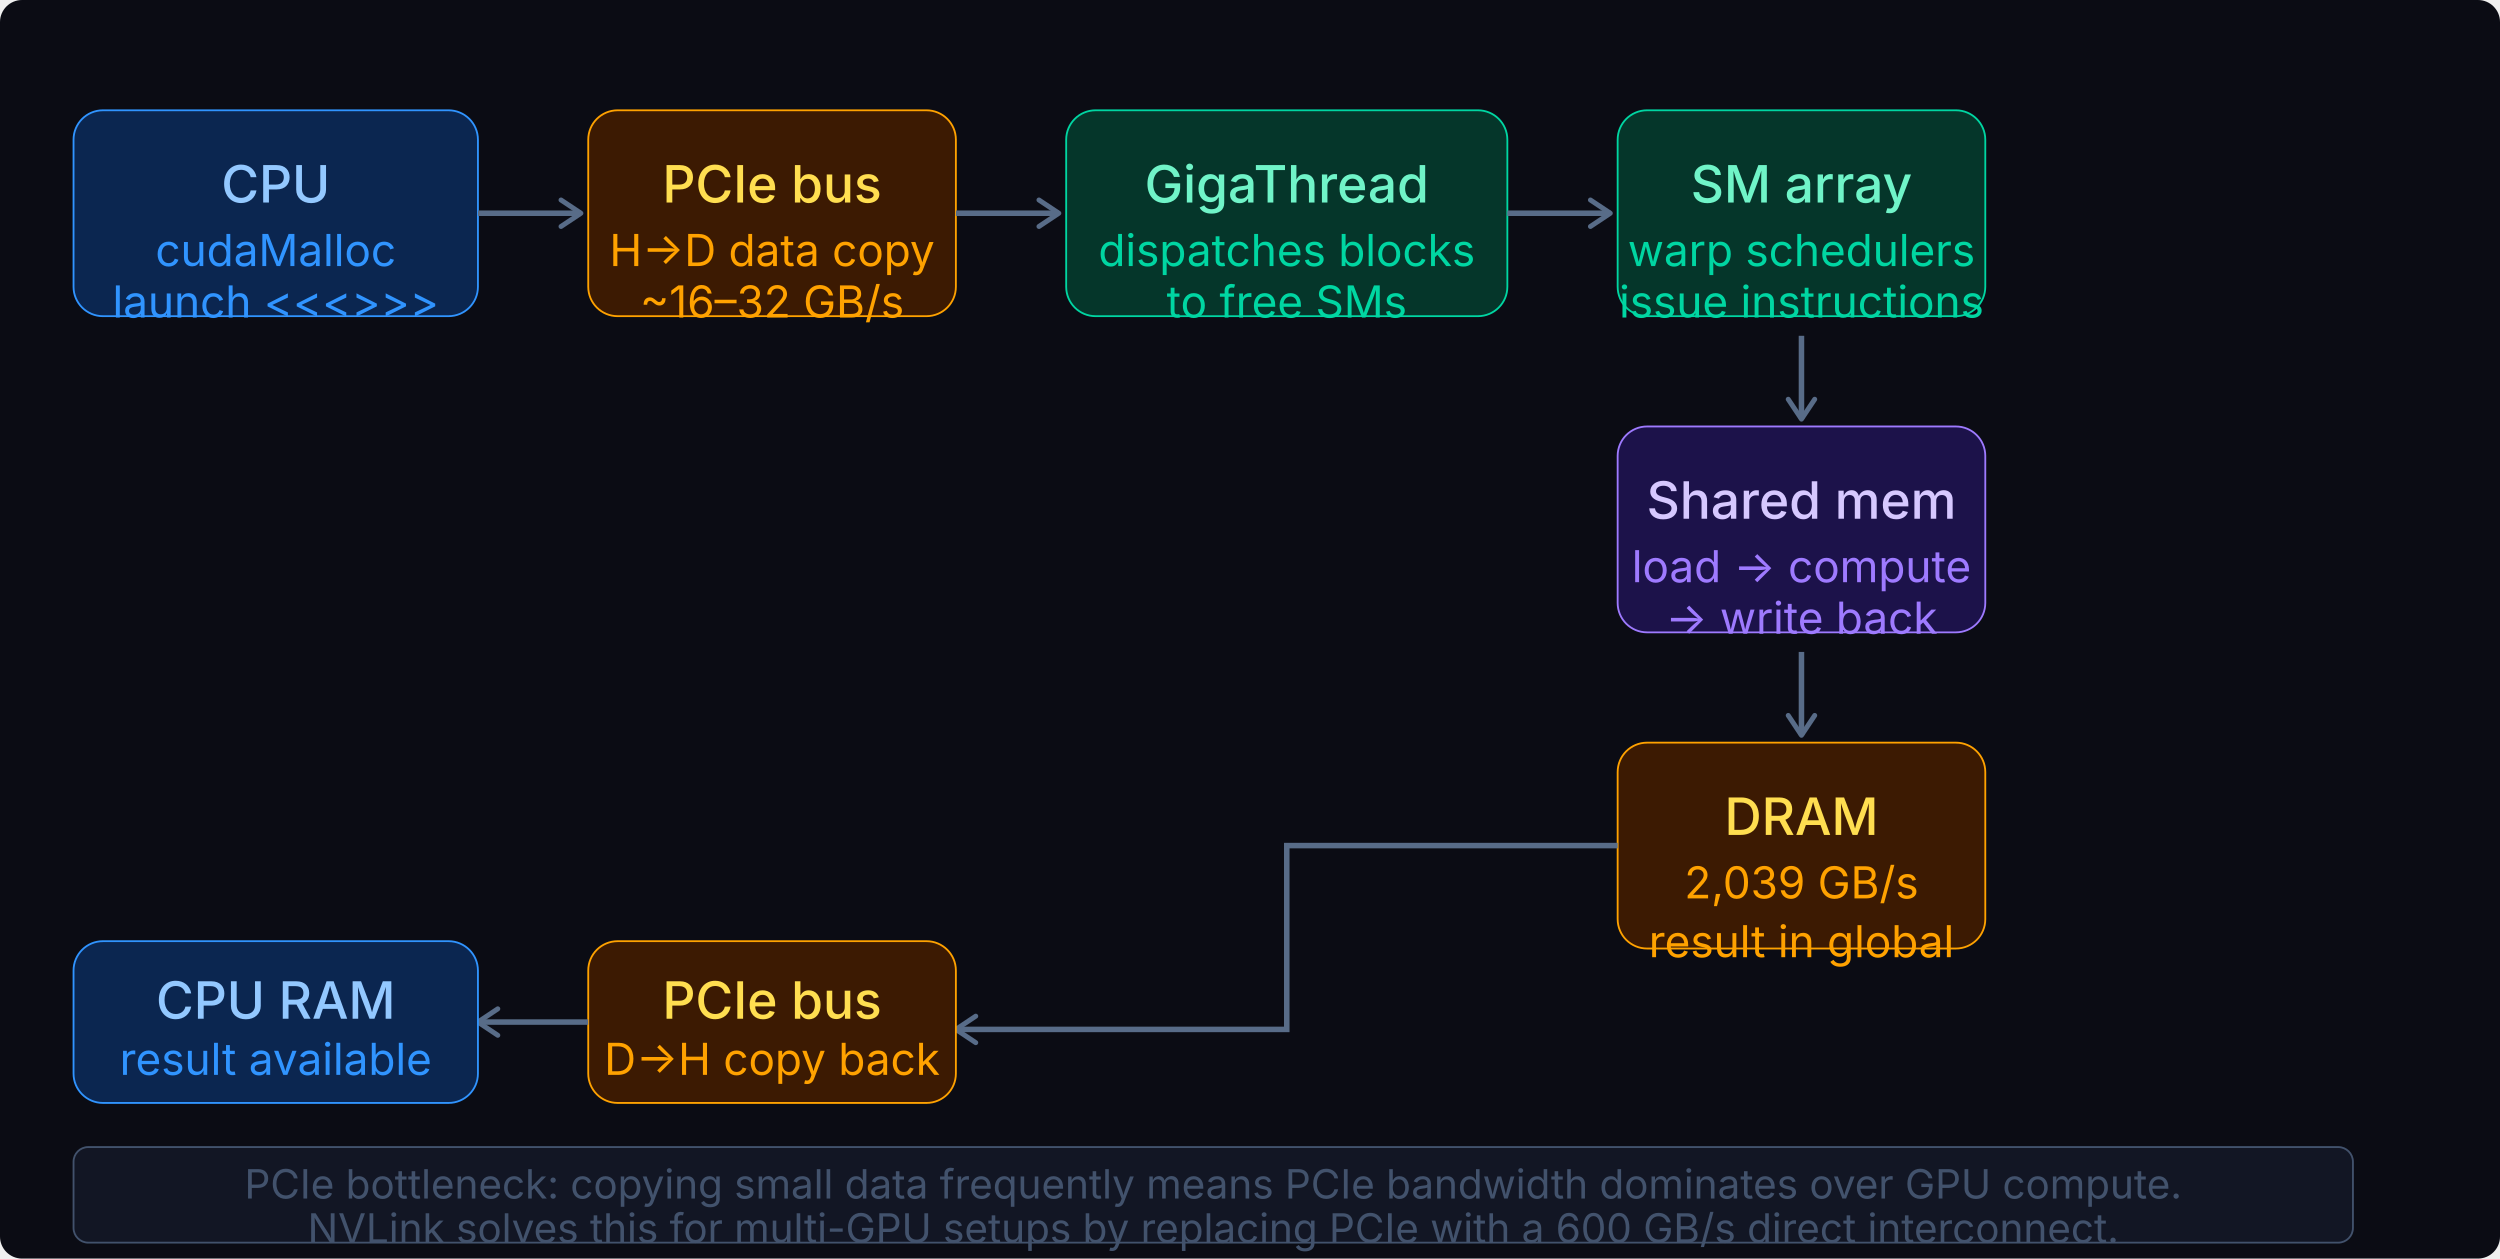
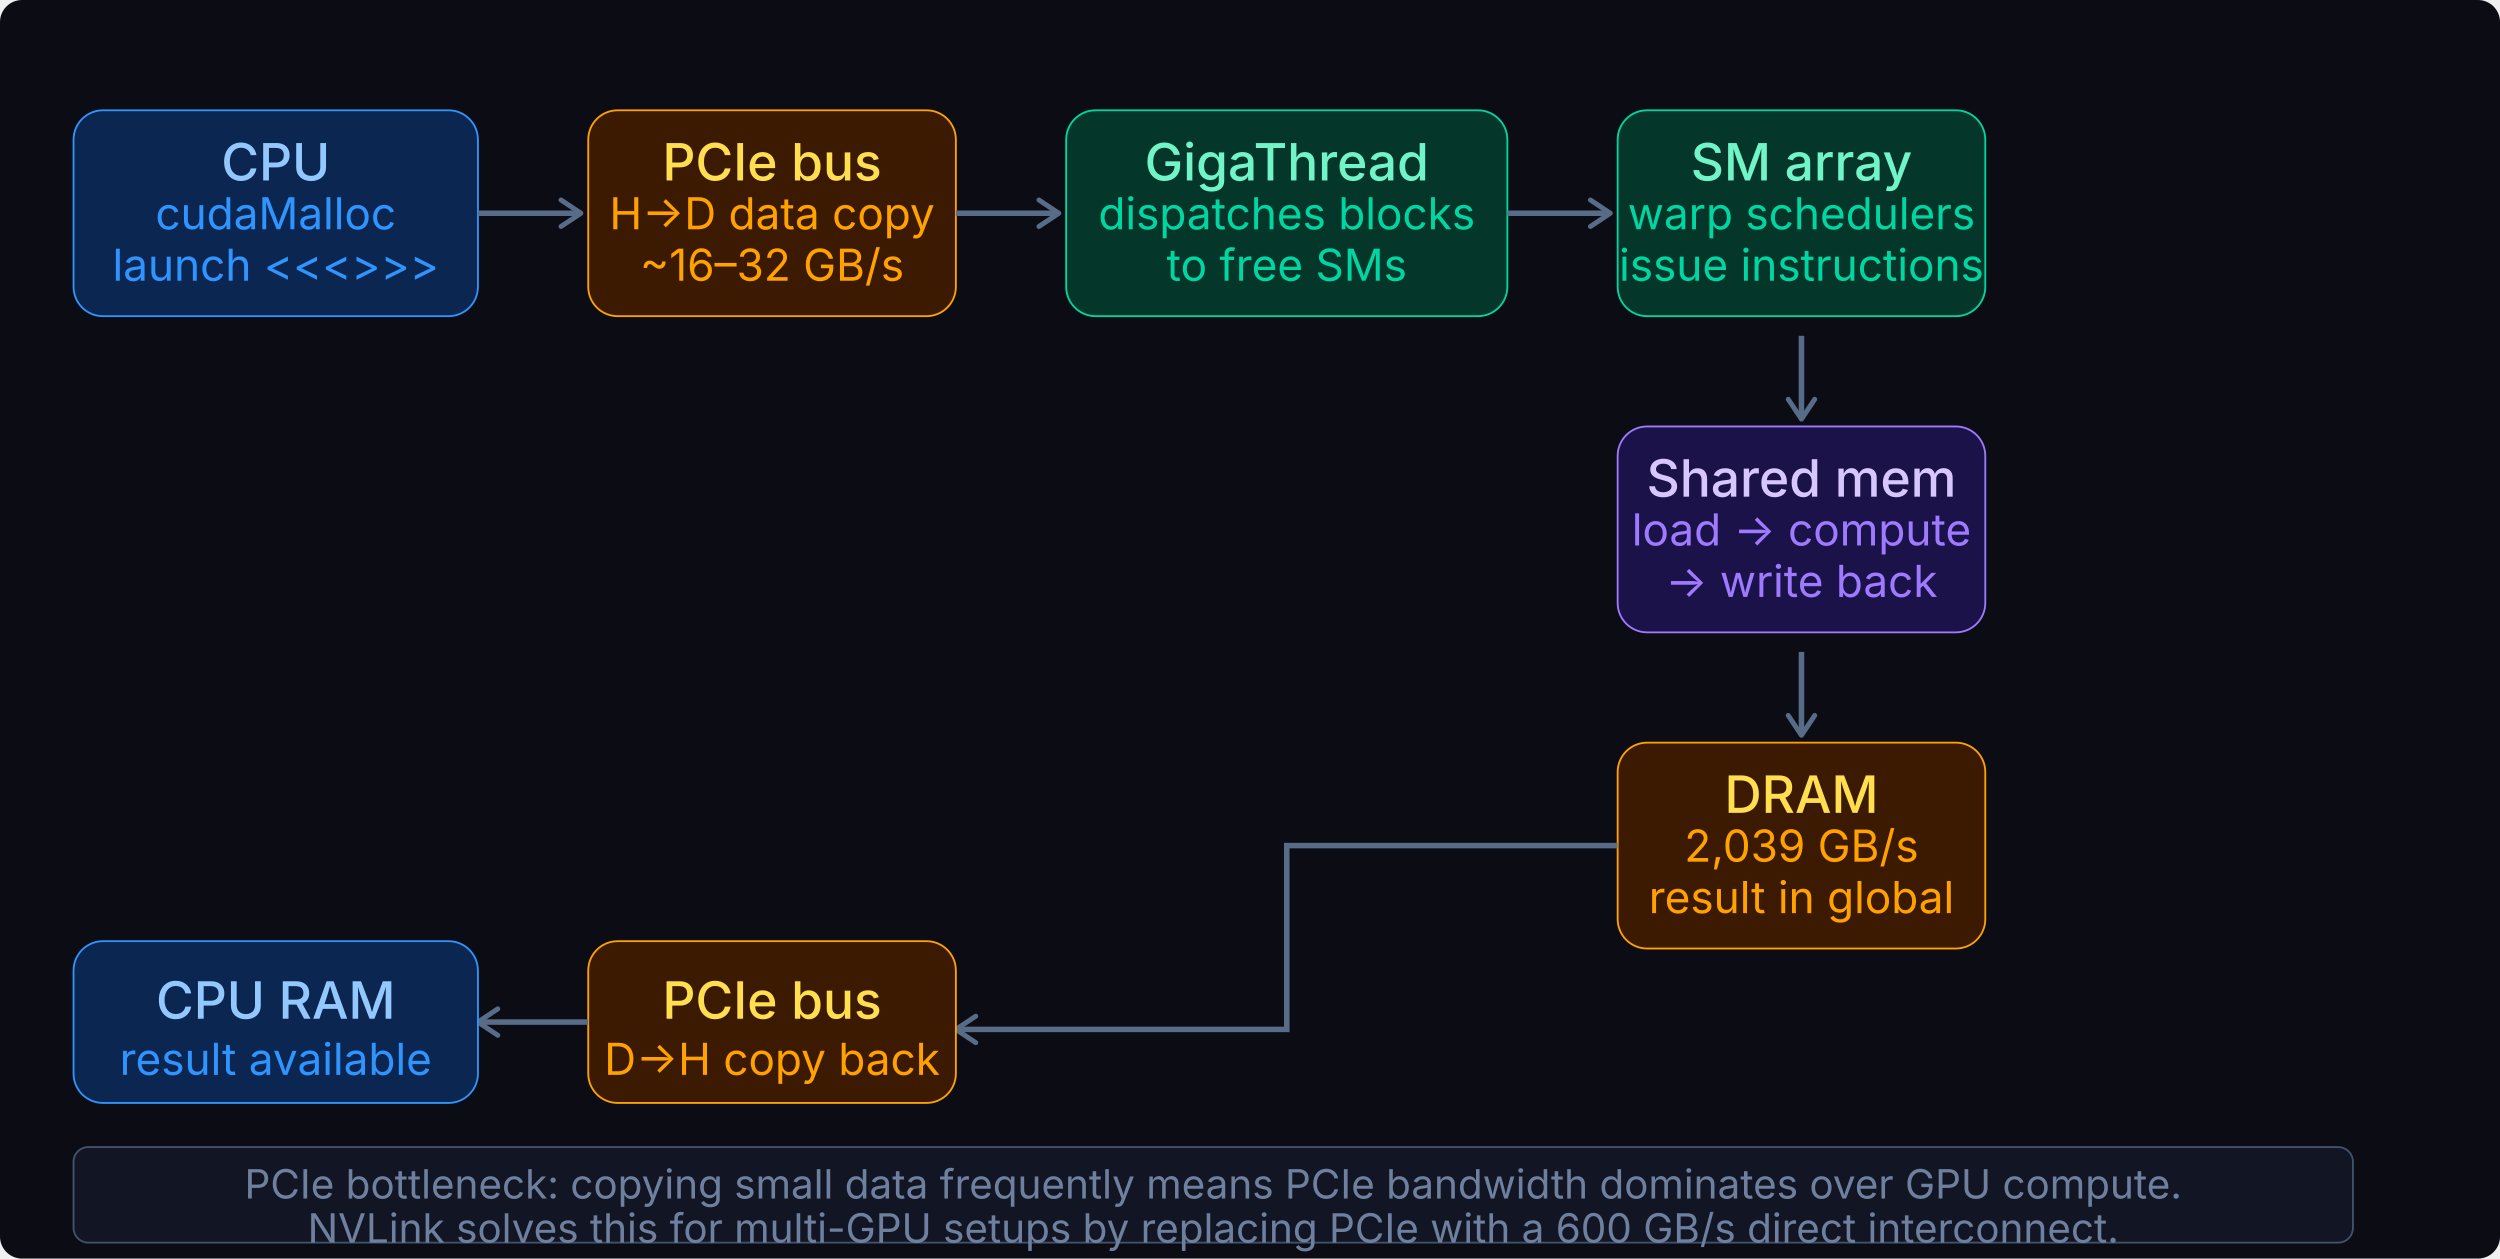
<svg xmlns="http://www.w3.org/2000/svg" width="100%" viewBox="0 0 680 342.33">
  <rect width="100%" height="100%" fill="#0b0c14" rx="6" />
  <defs>
    <marker id="arrow" viewBox="0 0 10 10" refX="8" refY="5" markerWidth="6" markerHeight="6" orient="auto-start-reverse">
      <path d="M2 1L8 5L2 9" fill="none" stroke="context-stroke" stroke-width="1.5" stroke-linecap="round" stroke-linejoin="round" />
    </marker>
    <mask id="imagine-text-gaps-rwero0" maskUnits="userSpaceOnUse">
      <rect x="0" y="0" width="680" height="342.33" fill="white" />
      <rect x="56.25" y="39.124" width="37.499" height="21.753" fill="black" rx="2" />
      <rect x="37.641" y="58.667" width="74.27" height="18.665" fill="black" rx="2" />
      <rect x="27.891" y="72.667" width="94.253" height="18.665" fill="black" rx="2" />
      <rect x="176.669" y="39.124" width="67.117" height="21.753" fill="black" rx="2" />
      <rect x="163.18" y="58.667" width="94.505" height="18.665" fill="black" rx="2" />
      <rect x="171.689" y="72.667" width="77.403" height="18.665" fill="black" rx="2" />
      <rect x="307.431" y="39.124" width="85.137" height="21.753" fill="black" rx="2" />
      <rect x="294.454" y="58.667" width="111.1" height="18.665" fill="black" rx="2" />
      <rect x="312.629" y="72.667" width="74.75" height="18.665" fill="black" rx="2" />
      <rect x="455.837" y="39.124" width="68.684" height="21.753" fill="black" rx="2" />
      <rect x="438.664" y="58.667" width="102.68" height="18.665" fill="black" rx="2" />
      <rect x="436.077" y="72.667" width="108.625" height="18.665" fill="black" rx="2" />
      <rect x="443.717" y="125.124" width="91.814" height="21.753" fill="black" rx="2" />
      <rect x="441.395" y="144.667" width="97.21" height="18.665" fill="black" rx="2" />
      <rect x="450.127" y="158.667" width="79.898" height="18.665" fill="black" rx="2" />
      <rect x="464.147" y="211.124" width="51.706" height="21.753" fill="black" rx="2" />
      <rect x="455.668" y="230.667" width="69.444" height="18.665" fill="black" rx="2" />
      <rect x="444.899" y="246.667" width="90.264" height="18.665" fill="black" rx="2" />
      <rect x="176.669" y="261.124" width="67.117" height="21.753" fill="black" rx="2" />
      <rect x="162.215" y="278.667" width="95.713" height="18.665" fill="black" rx="2" />
      <rect x="38.148" y="261.124" width="73.704" height="21.753" fill="black" rx="2" />
      <rect x="28.693" y="278.667" width="92.615" height="18.665" fill="black" rx="2" />
      <rect x="-47.144" y="315.667" width="754.288" height="18.665" fill="black" rx="2" />
    </mask>
  </defs>
  <g style="fill:rgb(0, 0, 0);stroke:none;color:rgb(255, 255, 255);stroke-width:1px;stroke-linecap:butt;stroke-linejoin:miter;opacity:1;font-family:&quot;Anthropic Sans&quot;, -apple-system, BlinkMacSystemFont, &quot;Segoe UI&quot;, sans-serif;font-size:16px;font-weight:400;text-anchor:start;dominant-baseline:auto">
    <rect x="20" y="30" width="110" height="56" rx="8" stroke-width="0.5" style="fill:rgb(11, 38, 80);stroke:rgb(48, 148, 255);color:rgb(255, 255, 255);stroke-width:0.5px;stroke-linecap:butt;stroke-linejoin:miter;opacity:1;font-family:&quot;Anthropic Sans&quot;, -apple-system, BlinkMacSystemFont, &quot;Segoe UI&quot;, sans-serif;font-size:16px;font-weight:400;text-anchor:start;dominant-baseline:auto" />
-     <text x="75" y="50" text-anchor="middle" dominant-baseline="central" style="fill:rgb(147, 200, 255);stroke:none;color:rgb(255, 255, 255);stroke-width:1px;stroke-linecap:butt;stroke-linejoin:miter;opacity:1;font-family:&quot;Anthropic Sans&quot;, -apple-system, BlinkMacSystemFont, &quot;Segoe UI&quot;, sans-serif;font-size:14px;font-weight:500;text-anchor:middle;dominant-baseline:central">CPU</text>
-     <text x="75" y="68" text-anchor="middle" dominant-baseline="central" style="fill:rgb(48, 148, 255);stroke:none;color:rgb(255, 255, 255);stroke-width:1px;stroke-linecap:butt;stroke-linejoin:miter;opacity:1;font-family:&quot;Anthropic Sans&quot;, -apple-system, BlinkMacSystemFont, &quot;Segoe UI&quot;, sans-serif;font-size:12px;font-weight:400;text-anchor:middle;dominant-baseline:central">cudaMalloc</text>
-     <text x="75" y="82" text-anchor="middle" dominant-baseline="central" style="fill:rgb(48, 148, 255);stroke:none;color:rgb(255, 255, 255);stroke-width:1px;stroke-linecap:butt;stroke-linejoin:miter;opacity:1;font-family:&quot;Anthropic Sans&quot;, -apple-system, BlinkMacSystemFont, &quot;Segoe UI&quot;, sans-serif;font-size:12px;font-weight:400;text-anchor:middle;dominant-baseline:central">launch &lt;&lt;&lt;&gt;&gt;&gt;</text>
+     <text x="75" y="44" text-anchor="middle" dominant-baseline="central" style="fill:rgb(147, 200, 255);stroke:none;color:rgb(255, 255, 255);stroke-width:1px;stroke-linecap:butt;stroke-linejoin:miter;opacity:1;font-family:&quot;Anthropic Sans&quot;, -apple-system, BlinkMacSystemFont, &quot;Segoe UI&quot;, sans-serif;font-size:14px;font-weight:500;text-anchor:middle;dominant-baseline:central">CPU</text>
+     <text x="75" y="58" text-anchor="middle" dominant-baseline="central" style="fill:rgb(48, 148, 255);stroke:none;color:rgb(255, 255, 255);stroke-width:1px;stroke-linecap:butt;stroke-linejoin:miter;opacity:1;font-family:&quot;Anthropic Sans&quot;, -apple-system, BlinkMacSystemFont, &quot;Segoe UI&quot;, sans-serif;font-size:12px;font-weight:400;text-anchor:middle;dominant-baseline:central">cudaMalloc</text>
+     <text x="75" y="72" text-anchor="middle" dominant-baseline="central" style="fill:rgb(48, 148, 255);stroke:none;color:rgb(255, 255, 255);stroke-width:1px;stroke-linecap:butt;stroke-linejoin:miter;opacity:1;font-family:&quot;Anthropic Sans&quot;, -apple-system, BlinkMacSystemFont, &quot;Segoe UI&quot;, sans-serif;font-size:12px;font-weight:400;text-anchor:middle;dominant-baseline:central">launch &lt;&lt;&lt;&gt;&gt;&gt;</text>
  </g>
  <line x1="130" y1="58" x2="158" y2="58" marker-end="url(#arrow)" style="fill:none;stroke:rgb(88, 108, 136);color:rgb(255, 255, 255);stroke-width:1.5px;stroke-linecap:butt;stroke-linejoin:miter;opacity:1;font-family:&quot;Anthropic Sans&quot;, -apple-system, BlinkMacSystemFont, &quot;Segoe UI&quot;, sans-serif;font-size:16px;font-weight:400;text-anchor:start;dominant-baseline:auto" />
  <g style="fill:rgb(0, 0, 0);stroke:none;color:rgb(255, 255, 255);stroke-width:1px;stroke-linecap:butt;stroke-linejoin:miter;opacity:1;font-family:&quot;Anthropic Sans&quot;, -apple-system, BlinkMacSystemFont, &quot;Segoe UI&quot;, sans-serif;font-size:16px;font-weight:400;text-anchor:start;dominant-baseline:auto">
    <rect x="160" y="30" width="100" height="56" rx="8" stroke-width="0.5" style="fill:rgb(60, 26, 2);stroke:rgb(255, 162, 0);color:rgb(255, 255, 255);stroke-width:0.5px;stroke-linecap:butt;stroke-linejoin:miter;opacity:1;font-family:&quot;Anthropic Sans&quot;, -apple-system, BlinkMacSystemFont, &quot;Segoe UI&quot;, sans-serif;font-size:16px;font-weight:400;text-anchor:start;dominant-baseline:auto" />
-     <text x="210" y="50" text-anchor="middle" dominant-baseline="central" style="fill:rgb(255, 222, 80);stroke:none;color:rgb(255, 255, 255);stroke-width:1px;stroke-linecap:butt;stroke-linejoin:miter;opacity:1;font-family:&quot;Anthropic Sans&quot;, -apple-system, BlinkMacSystemFont, &quot;Segoe UI&quot;, sans-serif;font-size:14px;font-weight:500;text-anchor:middle;dominant-baseline:central">PCIe bus</text>
-     <text x="210" y="68" text-anchor="middle" dominant-baseline="central" style="fill:rgb(255, 162, 0);stroke:none;color:rgb(255, 255, 255);stroke-width:1px;stroke-linecap:butt;stroke-linejoin:miter;opacity:1;font-family:&quot;Anthropic Sans&quot;, -apple-system, BlinkMacSystemFont, &quot;Segoe UI&quot;, sans-serif;font-size:12px;font-weight:400;text-anchor:middle;dominant-baseline:central">H→D data copy</text>
-     <text x="210" y="82" text-anchor="middle" dominant-baseline="central" style="fill:rgb(255, 162, 0);stroke:none;color:rgb(255, 255, 255);stroke-width:1px;stroke-linecap:butt;stroke-linejoin:miter;opacity:1;font-family:&quot;Anthropic Sans&quot;, -apple-system, BlinkMacSystemFont, &quot;Segoe UI&quot;, sans-serif;font-size:12px;font-weight:400;text-anchor:middle;dominant-baseline:central">~16–32 GB/s</text>
+     <text x="210" y="44" text-anchor="middle" dominant-baseline="central" style="fill:rgb(255, 222, 80);stroke:none;color:rgb(255, 255, 255);stroke-width:1px;stroke-linecap:butt;stroke-linejoin:miter;opacity:1;font-family:&quot;Anthropic Sans&quot;, -apple-system, BlinkMacSystemFont, &quot;Segoe UI&quot;, sans-serif;font-size:14px;font-weight:500;text-anchor:middle;dominant-baseline:central">PCIe bus</text>
+     <text x="210" y="58" text-anchor="middle" dominant-baseline="central" style="fill:rgb(255, 162, 0);stroke:none;color:rgb(255, 255, 255);stroke-width:1px;stroke-linecap:butt;stroke-linejoin:miter;opacity:1;font-family:&quot;Anthropic Sans&quot;, -apple-system, BlinkMacSystemFont, &quot;Segoe UI&quot;, sans-serif;font-size:12px;font-weight:400;text-anchor:middle;dominant-baseline:central">H→D data copy</text>
+     <text x="210" y="72" text-anchor="middle" dominant-baseline="central" style="fill:rgb(255, 162, 0);stroke:none;color:rgb(255, 255, 255);stroke-width:1px;stroke-linecap:butt;stroke-linejoin:miter;opacity:1;font-family:&quot;Anthropic Sans&quot;, -apple-system, BlinkMacSystemFont, &quot;Segoe UI&quot;, sans-serif;font-size:12px;font-weight:400;text-anchor:middle;dominant-baseline:central">~16–32 GB/s</text>
  </g>
  <line x1="260" y1="58" x2="288" y2="58" marker-end="url(#arrow)" style="fill:none;stroke:rgb(88, 108, 136);color:rgb(255, 255, 255);stroke-width:1.5px;stroke-linecap:butt;stroke-linejoin:miter;opacity:1;font-family:&quot;Anthropic Sans&quot;, -apple-system, BlinkMacSystemFont, &quot;Segoe UI&quot;, sans-serif;font-size:16px;font-weight:400;text-anchor:start;dominant-baseline:auto" />
  <g style="fill:rgb(0, 0, 0);stroke:none;color:rgb(255, 255, 255);stroke-width:1px;stroke-linecap:butt;stroke-linejoin:miter;opacity:1;font-family:&quot;Anthropic Sans&quot;, -apple-system, BlinkMacSystemFont, &quot;Segoe UI&quot;, sans-serif;font-size:16px;font-weight:400;text-anchor:start;dominant-baseline:auto">
    <rect x="290" y="30" width="120" height="56" rx="8" stroke-width="0.5" style="fill:rgb(5, 54, 42);stroke:rgb(0, 214, 162);color:rgb(255, 255, 255);stroke-width:0.5px;stroke-linecap:butt;stroke-linejoin:miter;opacity:1;font-family:&quot;Anthropic Sans&quot;, -apple-system, BlinkMacSystemFont, &quot;Segoe UI&quot;, sans-serif;font-size:16px;font-weight:400;text-anchor:start;dominant-baseline:auto" />
-     <text x="350" y="50" text-anchor="middle" dominant-baseline="central" style="fill:rgb(112, 244, 200);stroke:none;color:rgb(255, 255, 255);stroke-width:1px;stroke-linecap:butt;stroke-linejoin:miter;opacity:1;font-family:&quot;Anthropic Sans&quot;, -apple-system, BlinkMacSystemFont, &quot;Segoe UI&quot;, sans-serif;font-size:14px;font-weight:500;text-anchor:middle;dominant-baseline:central">GigaThread</text>
-     <text x="350" y="68" text-anchor="middle" dominant-baseline="central" style="fill:rgb(0, 214, 162);stroke:none;color:rgb(255, 255, 255);stroke-width:1px;stroke-linecap:butt;stroke-linejoin:miter;opacity:1;font-family:&quot;Anthropic Sans&quot;, -apple-system, BlinkMacSystemFont, &quot;Segoe UI&quot;, sans-serif;font-size:12px;font-weight:400;text-anchor:middle;dominant-baseline:central">dispatches blocks</text>
-     <text x="350" y="82" text-anchor="middle" dominant-baseline="central" style="fill:rgb(0, 214, 162);stroke:none;color:rgb(255, 255, 255);stroke-width:1px;stroke-linecap:butt;stroke-linejoin:miter;opacity:1;font-family:&quot;Anthropic Sans&quot;, -apple-system, BlinkMacSystemFont, &quot;Segoe UI&quot;, sans-serif;font-size:12px;font-weight:400;text-anchor:middle;dominant-baseline:central">to free SMs</text>
+     <text x="350" y="44" text-anchor="middle" dominant-baseline="central" style="fill:rgb(112, 244, 200);stroke:none;color:rgb(255, 255, 255);stroke-width:1px;stroke-linecap:butt;stroke-linejoin:miter;opacity:1;font-family:&quot;Anthropic Sans&quot;, -apple-system, BlinkMacSystemFont, &quot;Segoe UI&quot;, sans-serif;font-size:14px;font-weight:500;text-anchor:middle;dominant-baseline:central">GigaThread</text>
+     <text x="350" y="58" text-anchor="middle" dominant-baseline="central" style="fill:rgb(0, 214, 162);stroke:none;color:rgb(255, 255, 255);stroke-width:1px;stroke-linecap:butt;stroke-linejoin:miter;opacity:1;font-family:&quot;Anthropic Sans&quot;, -apple-system, BlinkMacSystemFont, &quot;Segoe UI&quot;, sans-serif;font-size:12px;font-weight:400;text-anchor:middle;dominant-baseline:central">dispatches blocks</text>
+     <text x="350" y="72" text-anchor="middle" dominant-baseline="central" style="fill:rgb(0, 214, 162);stroke:none;color:rgb(255, 255, 255);stroke-width:1px;stroke-linecap:butt;stroke-linejoin:miter;opacity:1;font-family:&quot;Anthropic Sans&quot;, -apple-system, BlinkMacSystemFont, &quot;Segoe UI&quot;, sans-serif;font-size:12px;font-weight:400;text-anchor:middle;dominant-baseline:central">to free SMs</text>
  </g>
  <line x1="410" y1="58" x2="438" y2="58" marker-end="url(#arrow)" style="fill:none;stroke:rgb(88, 108, 136);color:rgb(255, 255, 255);stroke-width:1.5px;stroke-linecap:butt;stroke-linejoin:miter;opacity:1;font-family:&quot;Anthropic Sans&quot;, -apple-system, BlinkMacSystemFont, &quot;Segoe UI&quot;, sans-serif;font-size:16px;font-weight:400;text-anchor:start;dominant-baseline:auto" />
  <g style="fill:rgb(0, 0, 0);stroke:none;color:rgb(255, 255, 255);stroke-width:1px;stroke-linecap:butt;stroke-linejoin:miter;opacity:1;font-family:&quot;Anthropic Sans&quot;, -apple-system, BlinkMacSystemFont, &quot;Segoe UI&quot;, sans-serif;font-size:16px;font-weight:400;text-anchor:start;dominant-baseline:auto">
    <rect x="440" y="30" width="100" height="56" rx="8" stroke-width="0.5" style="fill:rgb(5, 54, 42);stroke:rgb(0, 214, 162);color:rgb(255, 255, 255);stroke-width:0.5px;stroke-linecap:butt;stroke-linejoin:miter;opacity:1;font-family:&quot;Anthropic Sans&quot;, -apple-system, BlinkMacSystemFont, &quot;Segoe UI&quot;, sans-serif;font-size:16px;font-weight:400;text-anchor:start;dominant-baseline:auto" />
-     <text x="490" y="50" text-anchor="middle" dominant-baseline="central" style="fill:rgb(112, 244, 200);stroke:none;color:rgb(255, 255, 255);stroke-width:1px;stroke-linecap:butt;stroke-linejoin:miter;opacity:1;font-family:&quot;Anthropic Sans&quot;, -apple-system, BlinkMacSystemFont, &quot;Segoe UI&quot;, sans-serif;font-size:14px;font-weight:500;text-anchor:middle;dominant-baseline:central">SM array</text>
-     <text x="490" y="68" text-anchor="middle" dominant-baseline="central" style="fill:rgb(0, 214, 162);stroke:none;color:rgb(255, 255, 255);stroke-width:1px;stroke-linecap:butt;stroke-linejoin:miter;opacity:1;font-family:&quot;Anthropic Sans&quot;, -apple-system, BlinkMacSystemFont, &quot;Segoe UI&quot;, sans-serif;font-size:12px;font-weight:400;text-anchor:middle;dominant-baseline:central">warp schedulers</text>
-     <text x="490" y="82" text-anchor="middle" dominant-baseline="central" style="fill:rgb(0, 214, 162);stroke:none;color:rgb(255, 255, 255);stroke-width:1px;stroke-linecap:butt;stroke-linejoin:miter;opacity:1;font-family:&quot;Anthropic Sans&quot;, -apple-system, BlinkMacSystemFont, &quot;Segoe UI&quot;, sans-serif;font-size:12px;font-weight:400;text-anchor:middle;dominant-baseline:central">issue instructions</text>
+     <text x="490" y="44" text-anchor="middle" dominant-baseline="central" style="fill:rgb(112, 244, 200);stroke:none;color:rgb(255, 255, 255);stroke-width:1px;stroke-linecap:butt;stroke-linejoin:miter;opacity:1;font-family:&quot;Anthropic Sans&quot;, -apple-system, BlinkMacSystemFont, &quot;Segoe UI&quot;, sans-serif;font-size:14px;font-weight:500;text-anchor:middle;dominant-baseline:central">SM array</text>
+     <text x="490" y="58" text-anchor="middle" dominant-baseline="central" style="fill:rgb(0, 214, 162);stroke:none;color:rgb(255, 255, 255);stroke-width:1px;stroke-linecap:butt;stroke-linejoin:miter;opacity:1;font-family:&quot;Anthropic Sans&quot;, -apple-system, BlinkMacSystemFont, &quot;Segoe UI&quot;, sans-serif;font-size:12px;font-weight:400;text-anchor:middle;dominant-baseline:central">warp schedulers</text>
+     <text x="490" y="72" text-anchor="middle" dominant-baseline="central" style="fill:rgb(0, 214, 162);stroke:none;color:rgb(255, 255, 255);stroke-width:1px;stroke-linecap:butt;stroke-linejoin:miter;opacity:1;font-family:&quot;Anthropic Sans&quot;, -apple-system, BlinkMacSystemFont, &quot;Segoe UI&quot;, sans-serif;font-size:12px;font-weight:400;text-anchor:middle;dominant-baseline:central">issue instructions</text>
  </g>
  <line x1="490" y1="86" x2="490" y2="114" marker-end="url(#arrow)" mask="url(#imagine-text-gaps-rwero0)" style="fill:none;stroke:rgb(88, 108, 136);color:rgb(255, 255, 255);stroke-width:1.5px;stroke-linecap:butt;stroke-linejoin:miter;opacity:1;font-family:&quot;Anthropic Sans&quot;, -apple-system, BlinkMacSystemFont, &quot;Segoe UI&quot;, sans-serif;font-size:16px;font-weight:400;text-anchor:start;dominant-baseline:auto" />
  <g style="fill:rgb(0, 0, 0);stroke:none;color:rgb(255, 255, 255);stroke-width:1px;stroke-linecap:butt;stroke-linejoin:miter;opacity:1;font-family:&quot;Anthropic Sans&quot;, -apple-system, BlinkMacSystemFont, &quot;Segoe UI&quot;, sans-serif;font-size:16px;font-weight:400;text-anchor:start;dominant-baseline:auto">
    <rect x="440" y="116" width="100" height="56" rx="8" stroke-width="0.5" style="fill:rgb(28, 18, 74);stroke:rgb(158, 122, 255);color:rgb(255, 255, 255);stroke-width:0.5px;stroke-linecap:butt;stroke-linejoin:miter;opacity:1;font-family:&quot;Anthropic Sans&quot;, -apple-system, BlinkMacSystemFont, &quot;Segoe UI&quot;, sans-serif;font-size:16px;font-weight:400;text-anchor:start;dominant-baseline:auto" />
-     <text x="490" y="136" text-anchor="middle" dominant-baseline="central" style="fill:rgb(214, 200, 255);stroke:none;color:rgb(255, 255, 255);stroke-width:1px;stroke-linecap:butt;stroke-linejoin:miter;opacity:1;font-family:&quot;Anthropic Sans&quot;, -apple-system, BlinkMacSystemFont, &quot;Segoe UI&quot;, sans-serif;font-size:14px;font-weight:500;text-anchor:middle;dominant-baseline:central">Shared mem</text>
-     <text x="490" y="154" text-anchor="middle" dominant-baseline="central" style="fill:rgb(158, 122, 255);stroke:none;color:rgb(255, 255, 255);stroke-width:1px;stroke-linecap:butt;stroke-linejoin:miter;opacity:1;font-family:&quot;Anthropic Sans&quot;, -apple-system, BlinkMacSystemFont, &quot;Segoe UI&quot;, sans-serif;font-size:12px;font-weight:400;text-anchor:middle;dominant-baseline:central">load → compute</text>
-     <text x="490" y="168" text-anchor="middle" dominant-baseline="central" style="fill:rgb(158, 122, 255);stroke:none;color:rgb(255, 255, 255);stroke-width:1px;stroke-linecap:butt;stroke-linejoin:miter;opacity:1;font-family:&quot;Anthropic Sans&quot;, -apple-system, BlinkMacSystemFont, &quot;Segoe UI&quot;, sans-serif;font-size:12px;font-weight:400;text-anchor:middle;dominant-baseline:central">→ write back</text>
+     <text x="490" y="130" text-anchor="middle" dominant-baseline="central" style="fill:rgb(214, 200, 255);stroke:none;color:rgb(255, 255, 255);stroke-width:1px;stroke-linecap:butt;stroke-linejoin:miter;opacity:1;font-family:&quot;Anthropic Sans&quot;, -apple-system, BlinkMacSystemFont, &quot;Segoe UI&quot;, sans-serif;font-size:14px;font-weight:500;text-anchor:middle;dominant-baseline:central">Shared mem</text>
+     <text x="490" y="144" text-anchor="middle" dominant-baseline="central" style="fill:rgb(158, 122, 255);stroke:none;color:rgb(255, 255, 255);stroke-width:1px;stroke-linecap:butt;stroke-linejoin:miter;opacity:1;font-family:&quot;Anthropic Sans&quot;, -apple-system, BlinkMacSystemFont, &quot;Segoe UI&quot;, sans-serif;font-size:12px;font-weight:400;text-anchor:middle;dominant-baseline:central">load → compute</text>
+     <text x="490" y="158" text-anchor="middle" dominant-baseline="central" style="fill:rgb(158, 122, 255);stroke:none;color:rgb(255, 255, 255);stroke-width:1px;stroke-linecap:butt;stroke-linejoin:miter;opacity:1;font-family:&quot;Anthropic Sans&quot;, -apple-system, BlinkMacSystemFont, &quot;Segoe UI&quot;, sans-serif;font-size:12px;font-weight:400;text-anchor:middle;dominant-baseline:central">→ write back</text>
  </g>
  <line x1="490" y1="172" x2="490" y2="200" marker-end="url(#arrow)" mask="url(#imagine-text-gaps-rwero0)" style="fill:none;stroke:rgb(88, 108, 136);color:rgb(255, 255, 255);stroke-width:1.5px;stroke-linecap:butt;stroke-linejoin:miter;opacity:1;font-family:&quot;Anthropic Sans&quot;, -apple-system, BlinkMacSystemFont, &quot;Segoe UI&quot;, sans-serif;font-size:16px;font-weight:400;text-anchor:start;dominant-baseline:auto" />
  <g style="fill:rgb(0, 0, 0);stroke:none;color:rgb(255, 255, 255);stroke-width:1px;stroke-linecap:butt;stroke-linejoin:miter;opacity:1;font-family:&quot;Anthropic Sans&quot;, -apple-system, BlinkMacSystemFont, &quot;Segoe UI&quot;, sans-serif;font-size:16px;font-weight:400;text-anchor:start;dominant-baseline:auto">
    <rect x="440" y="202" width="100" height="56" rx="8" stroke-width="0.5" style="fill:rgb(60, 26, 2);stroke:rgb(255, 162, 0);color:rgb(255, 255, 255);stroke-width:0.5px;stroke-linecap:butt;stroke-linejoin:miter;opacity:1;font-family:&quot;Anthropic Sans&quot;, -apple-system, BlinkMacSystemFont, &quot;Segoe UI&quot;, sans-serif;font-size:16px;font-weight:400;text-anchor:start;dominant-baseline:auto" />
-     <text x="490" y="222" text-anchor="middle" dominant-baseline="central" style="fill:rgb(255, 222, 80);stroke:none;color:rgb(255, 255, 255);stroke-width:1px;stroke-linecap:butt;stroke-linejoin:miter;opacity:1;font-family:&quot;Anthropic Sans&quot;, -apple-system, BlinkMacSystemFont, &quot;Segoe UI&quot;, sans-serif;font-size:14px;font-weight:500;text-anchor:middle;dominant-baseline:central">DRAM</text>
-     <text x="490" y="240" text-anchor="middle" dominant-baseline="central" style="fill:rgb(255, 162, 0);stroke:none;color:rgb(255, 255, 255);stroke-width:1px;stroke-linecap:butt;stroke-linejoin:miter;opacity:1;font-family:&quot;Anthropic Sans&quot;, -apple-system, BlinkMacSystemFont, &quot;Segoe UI&quot;, sans-serif;font-size:12px;font-weight:400;text-anchor:middle;dominant-baseline:central">2,039 GB/s</text>
-     <text x="490" y="256" text-anchor="middle" dominant-baseline="central" style="fill:rgb(255, 162, 0);stroke:none;color:rgb(255, 255, 255);stroke-width:1px;stroke-linecap:butt;stroke-linejoin:miter;opacity:1;font-family:&quot;Anthropic Sans&quot;, -apple-system, BlinkMacSystemFont, &quot;Segoe UI&quot;, sans-serif;font-size:12px;font-weight:400;text-anchor:middle;dominant-baseline:central">result in global</text>
+     <text x="490" y="216" text-anchor="middle" dominant-baseline="central" style="fill:rgb(255, 222, 80);stroke:none;color:rgb(255, 255, 255);stroke-width:1px;stroke-linecap:butt;stroke-linejoin:miter;opacity:1;font-family:&quot;Anthropic Sans&quot;, -apple-system, BlinkMacSystemFont, &quot;Segoe UI&quot;, sans-serif;font-size:14px;font-weight:500;text-anchor:middle;dominant-baseline:central">DRAM</text>
+     <text x="490" y="230" text-anchor="middle" dominant-baseline="central" style="fill:rgb(255, 162, 0);stroke:none;color:rgb(255, 255, 255);stroke-width:1px;stroke-linecap:butt;stroke-linejoin:miter;opacity:1;font-family:&quot;Anthropic Sans&quot;, -apple-system, BlinkMacSystemFont, &quot;Segoe UI&quot;, sans-serif;font-size:12px;font-weight:400;text-anchor:middle;dominant-baseline:central">2,039 GB/s</text>
+     <text x="490" y="244" text-anchor="middle" dominant-baseline="central" style="fill:rgb(255, 162, 0);stroke:none;color:rgb(255, 255, 255);stroke-width:1px;stroke-linecap:butt;stroke-linejoin:miter;opacity:1;font-family:&quot;Anthropic Sans&quot;, -apple-system, BlinkMacSystemFont, &quot;Segoe UI&quot;, sans-serif;font-size:12px;font-weight:400;text-anchor:middle;dominant-baseline:central">result in global</text>
  </g>
  <path d="M440 230 L350 230 L350 280 L260 280" fill="none" marker-end="url(#arrow)" style="fill:none;stroke:rgb(88, 108, 136);color:rgb(255, 255, 255);stroke-width:1.5px;stroke-linecap:butt;stroke-linejoin:miter;opacity:1;font-family:&quot;Anthropic Sans&quot;, -apple-system, BlinkMacSystemFont, &quot;Segoe UI&quot;, sans-serif;font-size:16px;font-weight:400;text-anchor:start;dominant-baseline:auto" />
  <g style="fill:rgb(0, 0, 0);stroke:none;color:rgb(255, 255, 255);stroke-width:1px;stroke-linecap:butt;stroke-linejoin:miter;opacity:1;font-family:&quot;Anthropic Sans&quot;, -apple-system, BlinkMacSystemFont, &quot;Segoe UI&quot;, sans-serif;font-size:16px;font-weight:400;text-anchor:start;dominant-baseline:auto">
    <rect x="160" y="256" width="100" height="44" rx="8" stroke-width="0.5" style="fill:rgb(60, 26, 2);stroke:rgb(255, 162, 0);color:rgb(255, 255, 255);stroke-width:0.5px;stroke-linecap:butt;stroke-linejoin:miter;opacity:1;font-family:&quot;Anthropic Sans&quot;, -apple-system, BlinkMacSystemFont, &quot;Segoe UI&quot;, sans-serif;font-size:16px;font-weight:400;text-anchor:start;dominant-baseline:auto" />
    <text x="210" y="272" text-anchor="middle" dominant-baseline="central" style="fill:rgb(255, 222, 80);stroke:none;color:rgb(255, 255, 255);stroke-width:1px;stroke-linecap:butt;stroke-linejoin:miter;opacity:1;font-family:&quot;Anthropic Sans&quot;, -apple-system, BlinkMacSystemFont, &quot;Segoe UI&quot;, sans-serif;font-size:14px;font-weight:500;text-anchor:middle;dominant-baseline:central">PCIe bus</text>
    <text x="210" y="288" text-anchor="middle" dominant-baseline="central" style="fill:rgb(255, 162, 0);stroke:none;color:rgb(255, 255, 255);stroke-width:1px;stroke-linecap:butt;stroke-linejoin:miter;opacity:1;font-family:&quot;Anthropic Sans&quot;, -apple-system, BlinkMacSystemFont, &quot;Segoe UI&quot;, sans-serif;font-size:12px;font-weight:400;text-anchor:middle;dominant-baseline:central">D→H copy back</text>
  </g>
  <line x1="160" y1="278" x2="130" y2="278" marker-end="url(#arrow)" style="fill:none;stroke:rgb(88, 108, 136);color:rgb(255, 255, 255);stroke-width:1.5px;stroke-linecap:butt;stroke-linejoin:miter;opacity:1;font-family:&quot;Anthropic Sans&quot;, -apple-system, BlinkMacSystemFont, &quot;Segoe UI&quot;, sans-serif;font-size:16px;font-weight:400;text-anchor:start;dominant-baseline:auto" />
  <g style="fill:rgb(0, 0, 0);stroke:none;color:rgb(255, 255, 255);stroke-width:1px;stroke-linecap:butt;stroke-linejoin:miter;opacity:1;font-family:&quot;Anthropic Sans&quot;, -apple-system, BlinkMacSystemFont, &quot;Segoe UI&quot;, sans-serif;font-size:16px;font-weight:400;text-anchor:start;dominant-baseline:auto">
    <rect x="20" y="256" width="110" height="44" rx="8" stroke-width="0.5" style="fill:rgb(11, 38, 80);stroke:rgb(48, 148, 255);color:rgb(255, 255, 255);stroke-width:0.5px;stroke-linecap:butt;stroke-linejoin:miter;opacity:1;font-family:&quot;Anthropic Sans&quot;, -apple-system, BlinkMacSystemFont, &quot;Segoe UI&quot;, sans-serif;font-size:16px;font-weight:400;text-anchor:start;dominant-baseline:auto" />
    <text x="75" y="272" text-anchor="middle" dominant-baseline="central" style="fill:rgb(147, 200, 255);stroke:none;color:rgb(255, 255, 255);stroke-width:1px;stroke-linecap:butt;stroke-linejoin:miter;opacity:1;font-family:&quot;Anthropic Sans&quot;, -apple-system, BlinkMacSystemFont, &quot;Segoe UI&quot;, sans-serif;font-size:14px;font-weight:500;text-anchor:middle;dominant-baseline:central">CPU RAM</text>
    <text x="75" y="288" text-anchor="middle" dominant-baseline="central" style="fill:rgb(48, 148, 255);stroke:none;color:rgb(255, 255, 255);stroke-width:1px;stroke-linecap:butt;stroke-linejoin:miter;opacity:1;font-family:&quot;Anthropic Sans&quot;, -apple-system, BlinkMacSystemFont, &quot;Segoe UI&quot;, sans-serif;font-size:12px;font-weight:400;text-anchor:middle;dominant-baseline:central">result available</text>
  </g>
  <g style="fill:rgb(0, 0, 0);stroke:none;color:rgb(255, 255, 255);stroke-width:1px;stroke-linecap:butt;stroke-linejoin:miter;opacity:1;font-family:&quot;Anthropic Sans&quot;, -apple-system, BlinkMacSystemFont, &quot;Segoe UI&quot;, sans-serif;font-size:16px;font-weight:400;text-anchor:start;dominant-baseline:auto">
    <rect x="20" y="312" width="620" height="26" rx="4" stroke-width="0.5" style="fill:rgb(18, 22, 36);stroke:rgb(66, 82, 108);color:rgb(255, 255, 255);stroke-width:0.5px;stroke-linecap:butt;stroke-linejoin:miter;opacity:1;font-family:&quot;Anthropic Sans&quot;, -apple-system, BlinkMacSystemFont, &quot;Segoe UI&quot;, sans-serif;font-size:16px;font-weight:400;text-anchor:start;dominant-baseline:auto" />
-     <text x="330" y="322" text-anchor="middle" dominant-baseline="central" style="fill:rgb(66, 82, 108);stroke:none;color:rgb(255, 255, 255);stroke-width:1px;stroke-linecap:butt;stroke-linejoin:miter;opacity:1;font-family:&quot;Anthropic Sans&quot;, -apple-system, BlinkMacSystemFont, &quot;Segoe UI&quot;, sans-serif;font-size:11px;font-weight:400;text-anchor:middle;dominant-baseline:central">PCIe bottleneck: copying small data frequently means PCIe bandwidth dominates over GPU compute.</text>
-     <text x="330" y="334" text-anchor="middle" dominant-baseline="central" style="fill:rgb(66, 82, 108);stroke:none;color:rgb(255, 255, 255);stroke-width:1px;stroke-linecap:butt;stroke-linejoin:miter;opacity:1;font-family:&quot;Anthropic Sans&quot;, -apple-system, BlinkMacSystemFont, &quot;Segoe UI&quot;, sans-serif;font-size:11px;font-weight:400;text-anchor:middle;dominant-baseline:central">NVLink solves this for multi-GPU setups by replacing PCIe with a 600 GB/s direct interconnect.</text>
+     <text x="330" y="322" text-anchor="middle" dominant-baseline="central" style="fill:rgb(110,128,158);stroke:none;color:rgb(255, 255, 255);stroke-width:1px;stroke-linecap:butt;stroke-linejoin:miter;opacity:1;font-family:&quot;Anthropic Sans&quot;, -apple-system, BlinkMacSystemFont, &quot;Segoe UI&quot;, sans-serif;font-size:11px;font-weight:400;text-anchor:middle;dominant-baseline:central">PCIe bottleneck: copying small data frequently means PCIe bandwidth dominates over GPU compute.</text>
+     <text x="330" y="334" text-anchor="middle" dominant-baseline="central" style="fill:rgb(110,128,158);stroke:none;color:rgb(255, 255, 255);stroke-width:1px;stroke-linecap:butt;stroke-linejoin:miter;opacity:1;font-family:&quot;Anthropic Sans&quot;, -apple-system, BlinkMacSystemFont, &quot;Segoe UI&quot;, sans-serif;font-size:11px;font-weight:400;text-anchor:middle;dominant-baseline:central">NVLink solves this for multi-GPU setups by replacing PCIe with a 600 GB/s direct interconnect.</text>
  </g>
</svg>
